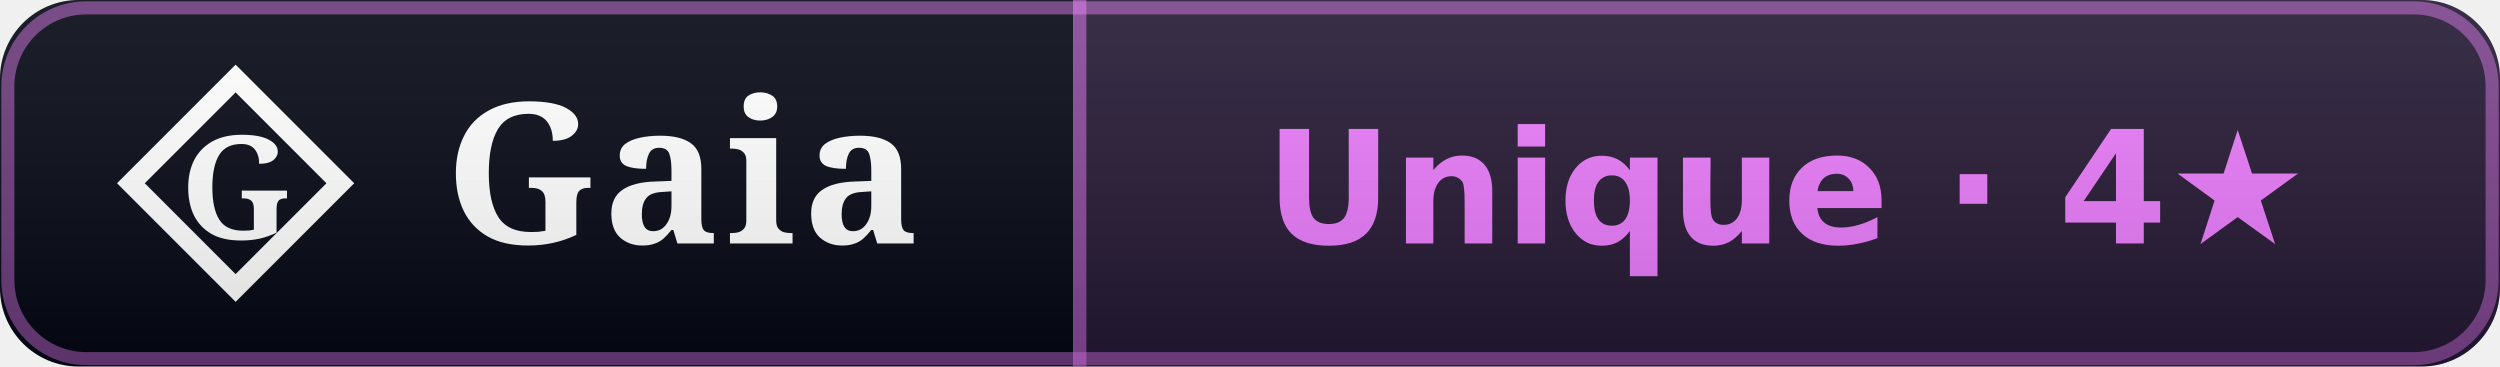
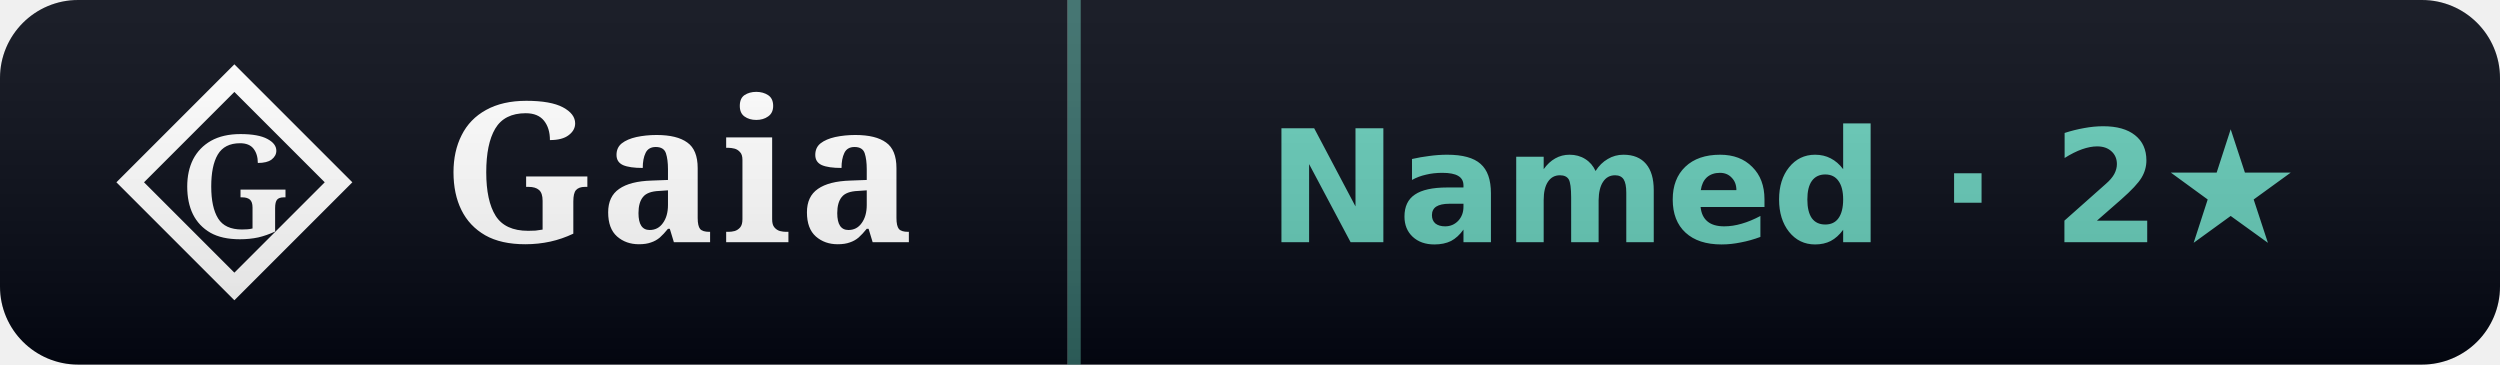
- <svg xmlns="http://www.w3.org/2000/svg" width="191" height="28" viewBox="0 0 191 28" role="img" aria-label="Gaia rank: Unique (4 stars)">
+ <svg xmlns="http://www.w3.org/2000/svg" width="192" height="28" viewBox="0 0 192 28" role="img" aria-label="Gaia rank: Named (2 stars)">
  <linearGradient id="sh" x2="0" y2="100%">
    <stop offset="0" stop-color="#fff" stop-opacity=".10" />
    <stop offset="1" stop-opacity=".14" />
  </linearGradient>
  <clipPath id="rc">
-     <rect width="191" height="28" rx="6" fill="#fff" />
+     <rect width="192" height="28" rx="6" fill="#fff" />
  </clipPath>
  <g clip-path="url(#rc)">
    <rect width="82" height="28" fill="#030712" />
-     <rect x="82.0" width="109.0" height="28" fill="#030712" />
-     <rect x="82.0" width="109.0" height="28" fill="rgba(232,121,249,0.14)" />
-     <rect x="82.0" width="1" height="28" fill="rgba(232,121,249,0.5)" />
+     <rect x="82.0" width="110.0" height="28" fill="#030712" />
+     <rect x="82.0" width="1" height="28" fill="rgba(99,202,183,0.5)" />
    <path d="M 18 6 L 26 14 L 18 22 L 10 14 Z" fill="none" stroke="#ffffff" stroke-width="1.5" stroke-linejoin="miter" />
    <text x="18" y="14" font-family="EB Garamond, Georgia, serif" font-weight="600" font-size="11" fill="#ffffff" text-anchor="middle" dominant-baseline="central">G</text>
    <text x="34" y="18.6" font-family="EB Garamond, Georgia, serif" font-size="15" font-weight="600" fill="#fff" letter-spacing="0.5">Gaia</text>
-     <text x="136.5" y="18.6" font-family="Verdana,DejaVu Sans,sans-serif" font-size="12" font-weight="700" text-anchor="middle" fill="#e879f9">Unique · 4★</text>
-     <rect x="0.6" y="0.6" width="189.8" height="26.8" fill="none" stroke="rgba(232,121,249,0.45)" stroke-width="1" rx="6" />
-     <rect width="191" height="28" fill="url(#sh)" />
+     <text x="137.0" y="18.6" font-family="Verdana,DejaVu Sans,sans-serif" font-size="12" font-weight="700" text-anchor="middle" fill="#63cab7">Named · 2★</text>
+     <rect width="192" height="28" fill="url(#sh)" />
  </g>
</svg>
